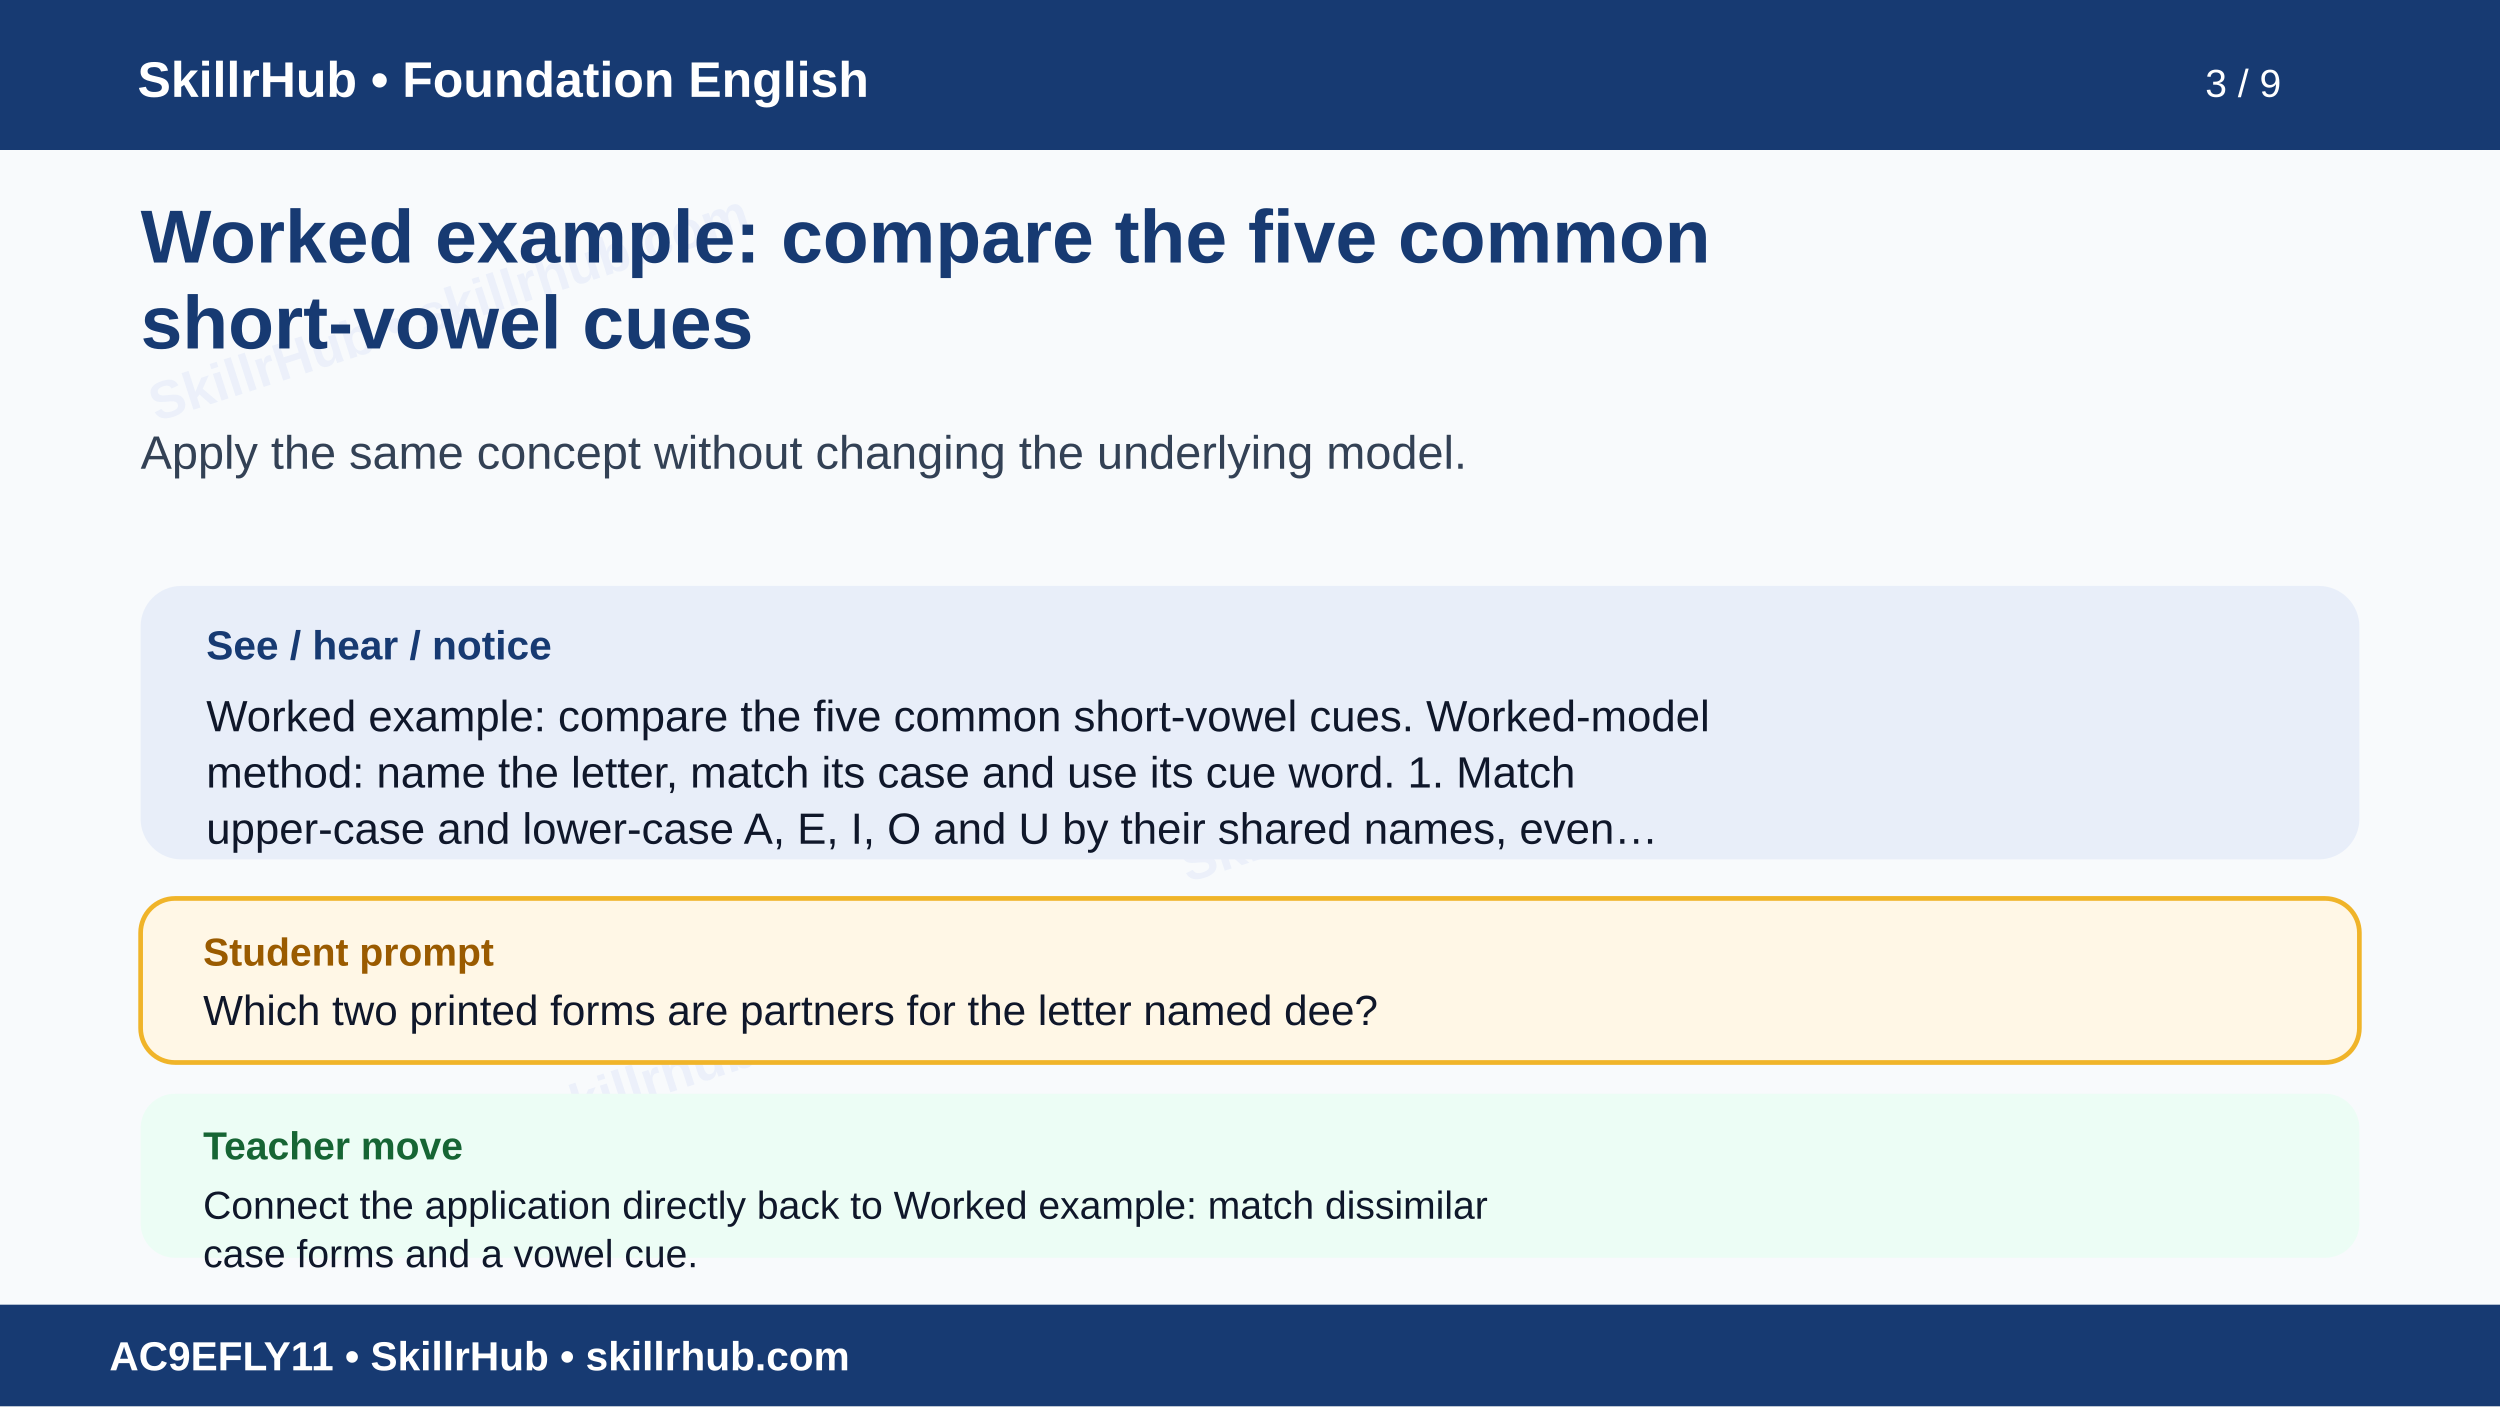
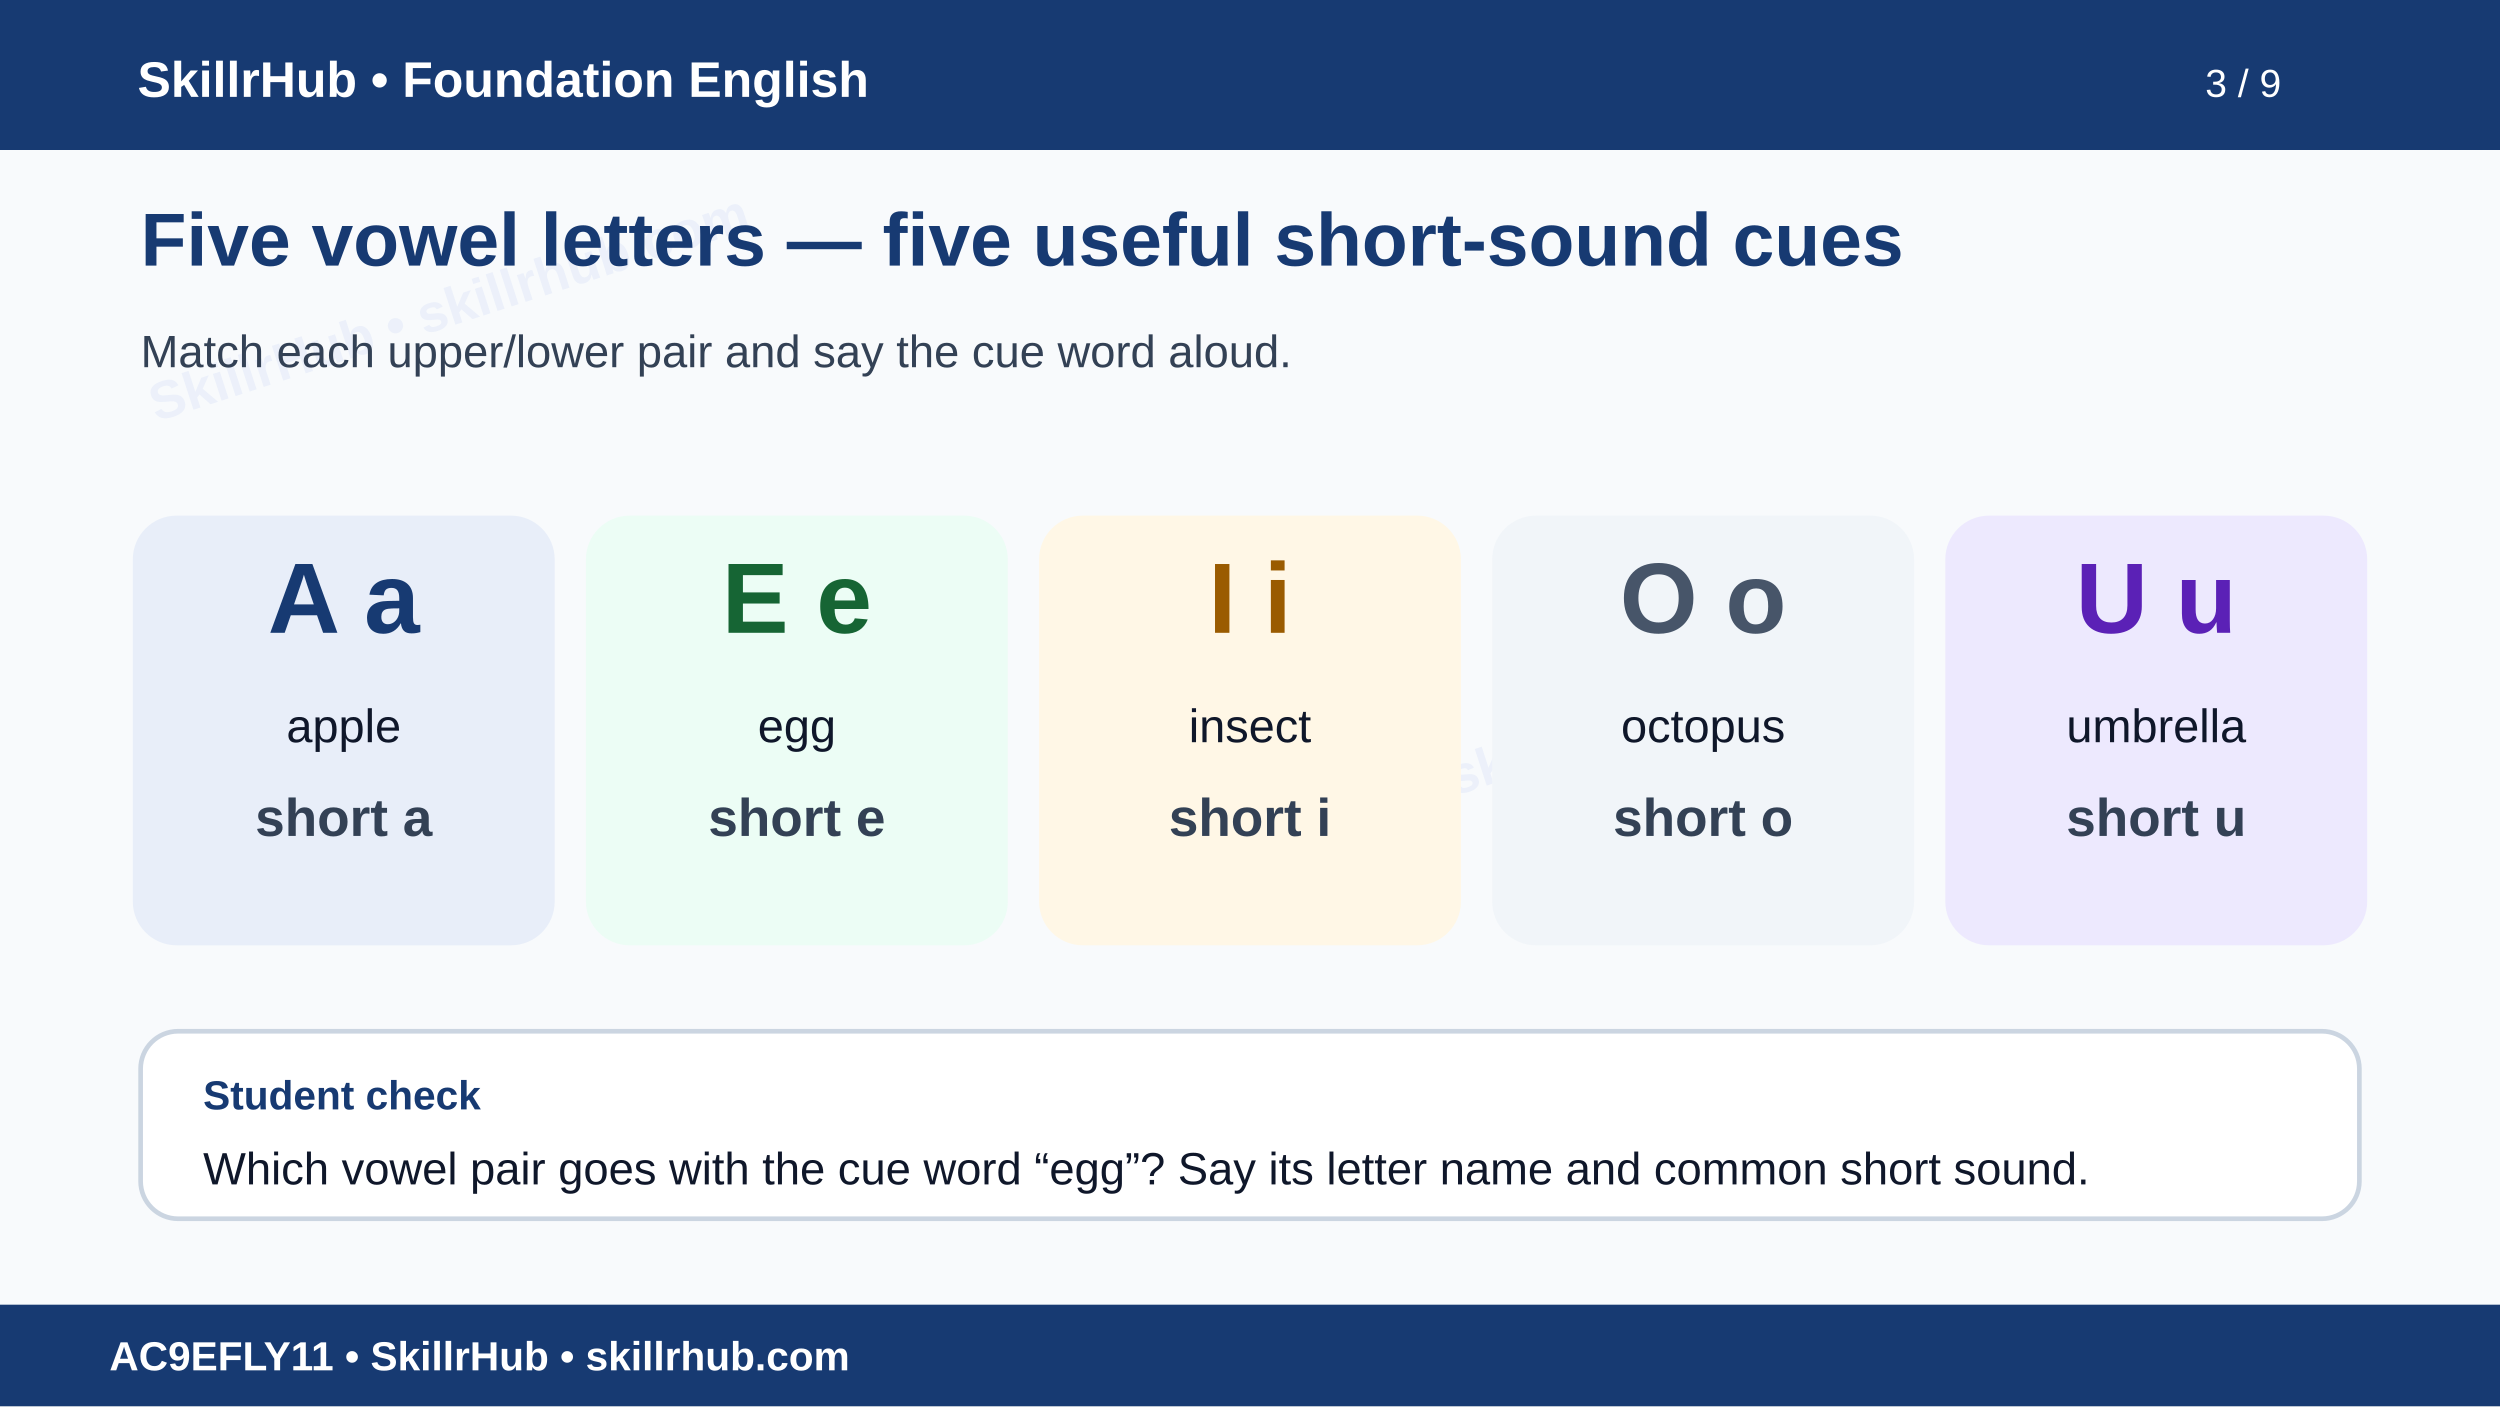
<svg xmlns="http://www.w3.org/2000/svg" width="1600" height="900" viewBox="0 0 1600 900" role="img" aria-labelledby="t d">
  <rect width="1600" height="900" fill="#f8fafc" />
  <g opacity=".055" fill="#1d4ed8" font-family="Arial" font-size="34" font-weight="700">
    <text x="100" y="270" transform="rotate(-18 100 270)">SkillrHub • skillrhub.com</text>
    <text x="760" y="565" transform="rotate(-18 760 565)">SkillrHub • skillrhub.com</text>
-     <text x="180" y="780" transform="rotate(-18 180 780)">SkillrHub • skillrhub.com</text>
  </g>
  <rect width="1600" height="96" fill="#173a72" />
  <text x="88" y="62" fill="#fff" font-family="Arial" font-size="32" font-weight="700">SkillrHub • Foundation English</text>
  <text x="1460" y="62" text-anchor="end" fill="#fff" font-family="Arial" font-size="25">3 / 9</text>
-   <text x="90" y="168" fill="#173a72" font-family="Arial,Helvetica,sans-serif" font-size="48" font-weight="700">Worked example: compare the five common</text>
-   <text x="90" y="223" fill="#173a72" font-family="Arial,Helvetica,sans-serif" font-size="48" font-weight="700">short-vowel cues</text>
-   <text x="90" y="300" fill="#334155" font-family="Arial,Helvetica,sans-serif" font-size="30" font-weight="400">Apply the same concept without changing the underlying model.</text>
-   <rect x="90" y="375" width="1420" height="175" rx="26" fill="#e8eef9" />
-   <text x="132" y="422" fill="#173a72" font-family="Arial" font-size="26" font-weight="700">See / hear / notice</text>
-   <text x="132" y="468" fill="#0f172a" font-family="Arial,Helvetica,sans-serif" font-size="28" font-weight="400">Worked example: compare the five common short-vowel cues. Worked-model</text>
-   <text x="132" y="504" fill="#0f172a" font-family="Arial,Helvetica,sans-serif" font-size="28" font-weight="400">method: name the letter, match its case and use its cue word. 1. Match</text>
-   <text x="132" y="540" fill="#0f172a" font-family="Arial,Helvetica,sans-serif" font-size="28" font-weight="400">upper-case and lower-case A, E, I, O and U by their shared names, even…</text>
-   <rect x="90" y="575" width="1420" height="105" rx="22" fill="#fff7e6" stroke="#f0b429" stroke-width="3" />
-   <text x="130" y="618" fill="#9a5b00" font-family="Arial" font-size="25" font-weight="700">Student prompt</text>
-   <text x="130" y="656" fill="#0f172a" font-family="Arial,Helvetica,sans-serif" font-size="27" font-weight="400">Which two printed forms are partners for the letter named dee?</text>
-   <rect x="90" y="700" width="1420" height="105" rx="22" fill="#ecfdf5" />
-   <text x="130" y="742" fill="#166534" font-family="Arial" font-size="25" font-weight="700">Teacher move</text>
-   <text x="130" y="780" fill="#0f172a" font-family="Arial,Helvetica,sans-serif" font-size="25" font-weight="400">Connect the application directly back to Worked example: match dissimilar</text>
-   <text x="130" y="811" fill="#0f172a" font-family="Arial,Helvetica,sans-serif" font-size="25" font-weight="400">case forms and a vowel cue.</text>
+   <text x="90" y="170" fill="#173a72" font-family="Arial" font-size="48" font-weight="700">Five vowel letters — five useful short-sound cues</text>
+   <text x="90" y="235" fill="#334155" font-family="Arial" font-size="29">Match each upper/lower pair and say the cue word aloud.</text>
+   <g font-family="Arial">
+     <g transform="translate(85 330)">
+       <rect width="270" height="275" rx="28" fill="#e8eef9" />
+       <text x="135" y="75" text-anchor="middle" fill="#173a72" font-size="64" font-weight="700">A a</text>
+       <text x="135" y="145" text-anchor="middle" fill="#0f172a" font-size="30">apple</text>
+       <text x="135" y="205" text-anchor="middle" fill="#334155" font-size="34" font-weight="700">short a</text>
+     </g>
+     <g transform="translate(375 330)">
+       <rect width="270" height="275" rx="28" fill="#ecfdf5" />
+       <text x="135" y="75" text-anchor="middle" fill="#166534" font-size="64" font-weight="700">E e</text>
+       <text x="135" y="145" text-anchor="middle" fill="#0f172a" font-size="30">egg</text>
+       <text x="135" y="205" text-anchor="middle" fill="#334155" font-size="34" font-weight="700">short e</text>
+     </g>
+     <g transform="translate(665 330)">
+       <rect width="270" height="275" rx="28" fill="#fff7e6" />
+       <text x="135" y="75" text-anchor="middle" fill="#9a5b00" font-size="64" font-weight="700">I i</text>
+       <text x="135" y="145" text-anchor="middle" fill="#0f172a" font-size="30">insect</text>
+       <text x="135" y="205" text-anchor="middle" fill="#334155" font-size="34" font-weight="700">short i</text>
+     </g>
+     <g transform="translate(955 330)">
+       <rect width="270" height="275" rx="28" fill="#f1f5f9" />
+       <text x="135" y="75" text-anchor="middle" fill="#475569" font-size="64" font-weight="700">O o</text>
+       <text x="135" y="145" text-anchor="middle" fill="#0f172a" font-size="30">octopus</text>
+       <text x="135" y="205" text-anchor="middle" fill="#334155" font-size="34" font-weight="700">short o</text>
+     </g>
+     <g transform="translate(1245 330)">
+       <rect width="270" height="275" rx="28" fill="#ede9fe" />
+       <text x="135" y="75" text-anchor="middle" fill="#5b21b6" font-size="64" font-weight="700">U u</text>
+       <text x="135" y="145" text-anchor="middle" fill="#0f172a" font-size="30">umbrella</text>
+       <text x="135" y="205" text-anchor="middle" fill="#334155" font-size="34" font-weight="700">short u</text>
+     </g>
+     <rect x="90" y="660" width="1420" height="120" rx="24" fill="#fff" stroke="#cbd5e1" stroke-width="3" />
+     <text x="130" y="710" fill="#173a72" font-size="26" font-weight="700">Student check</text>
+     <text x="130" y="758" fill="#0f172a" font-size="29">Which vowel pair goes with the cue word “egg”? Say its letter name and common short sound.</text>
+   </g>
  <rect y="835" width="1600" height="65" fill="#173a72" />
  <text x="70" y="877" fill="#fff" font-family="Arial" font-size="26" font-weight="700">AC9EFLY11 • SkillrHub • skillrhub.com</text>
</svg>
